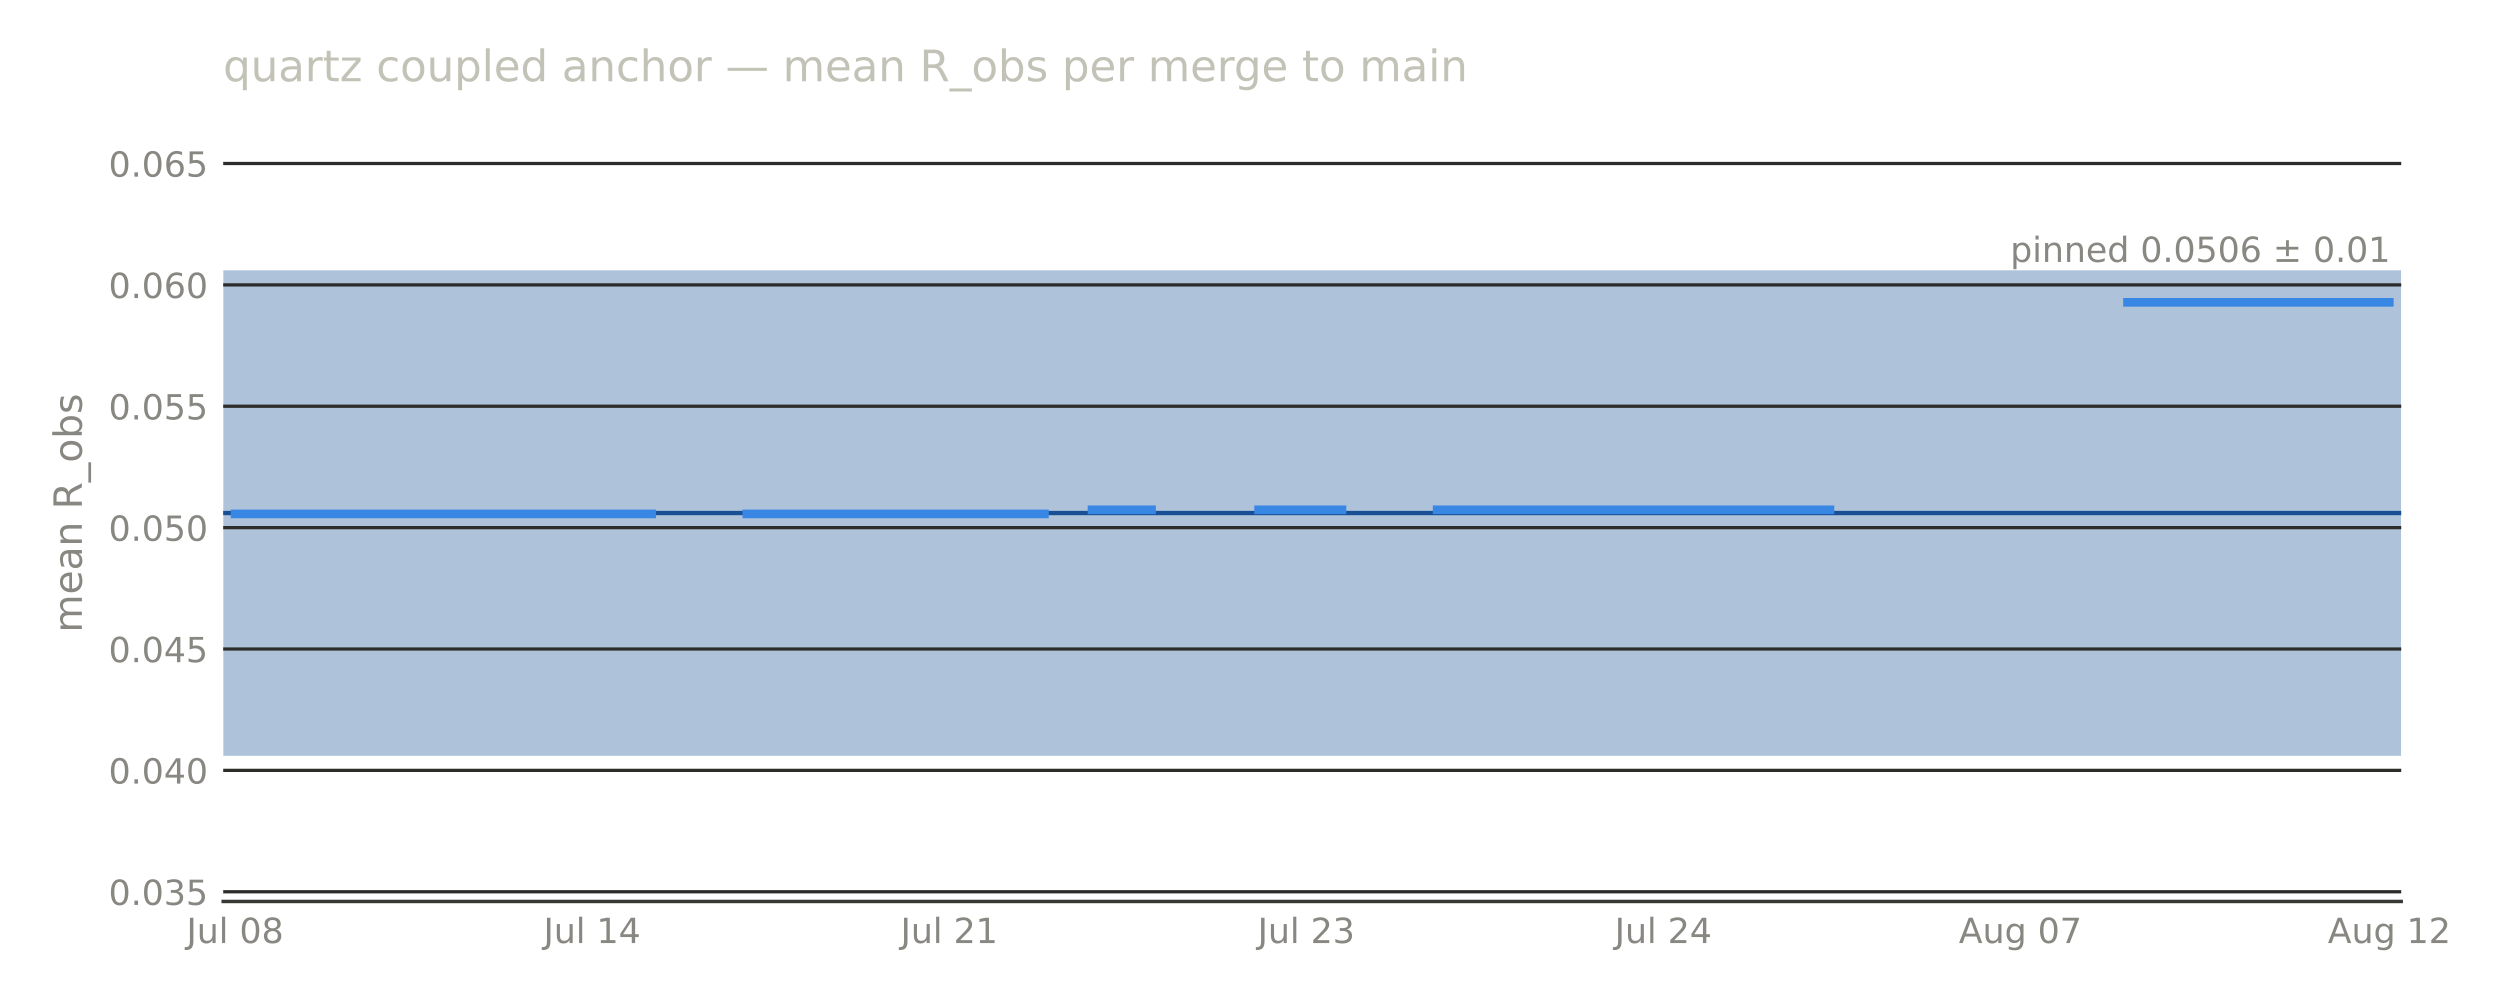
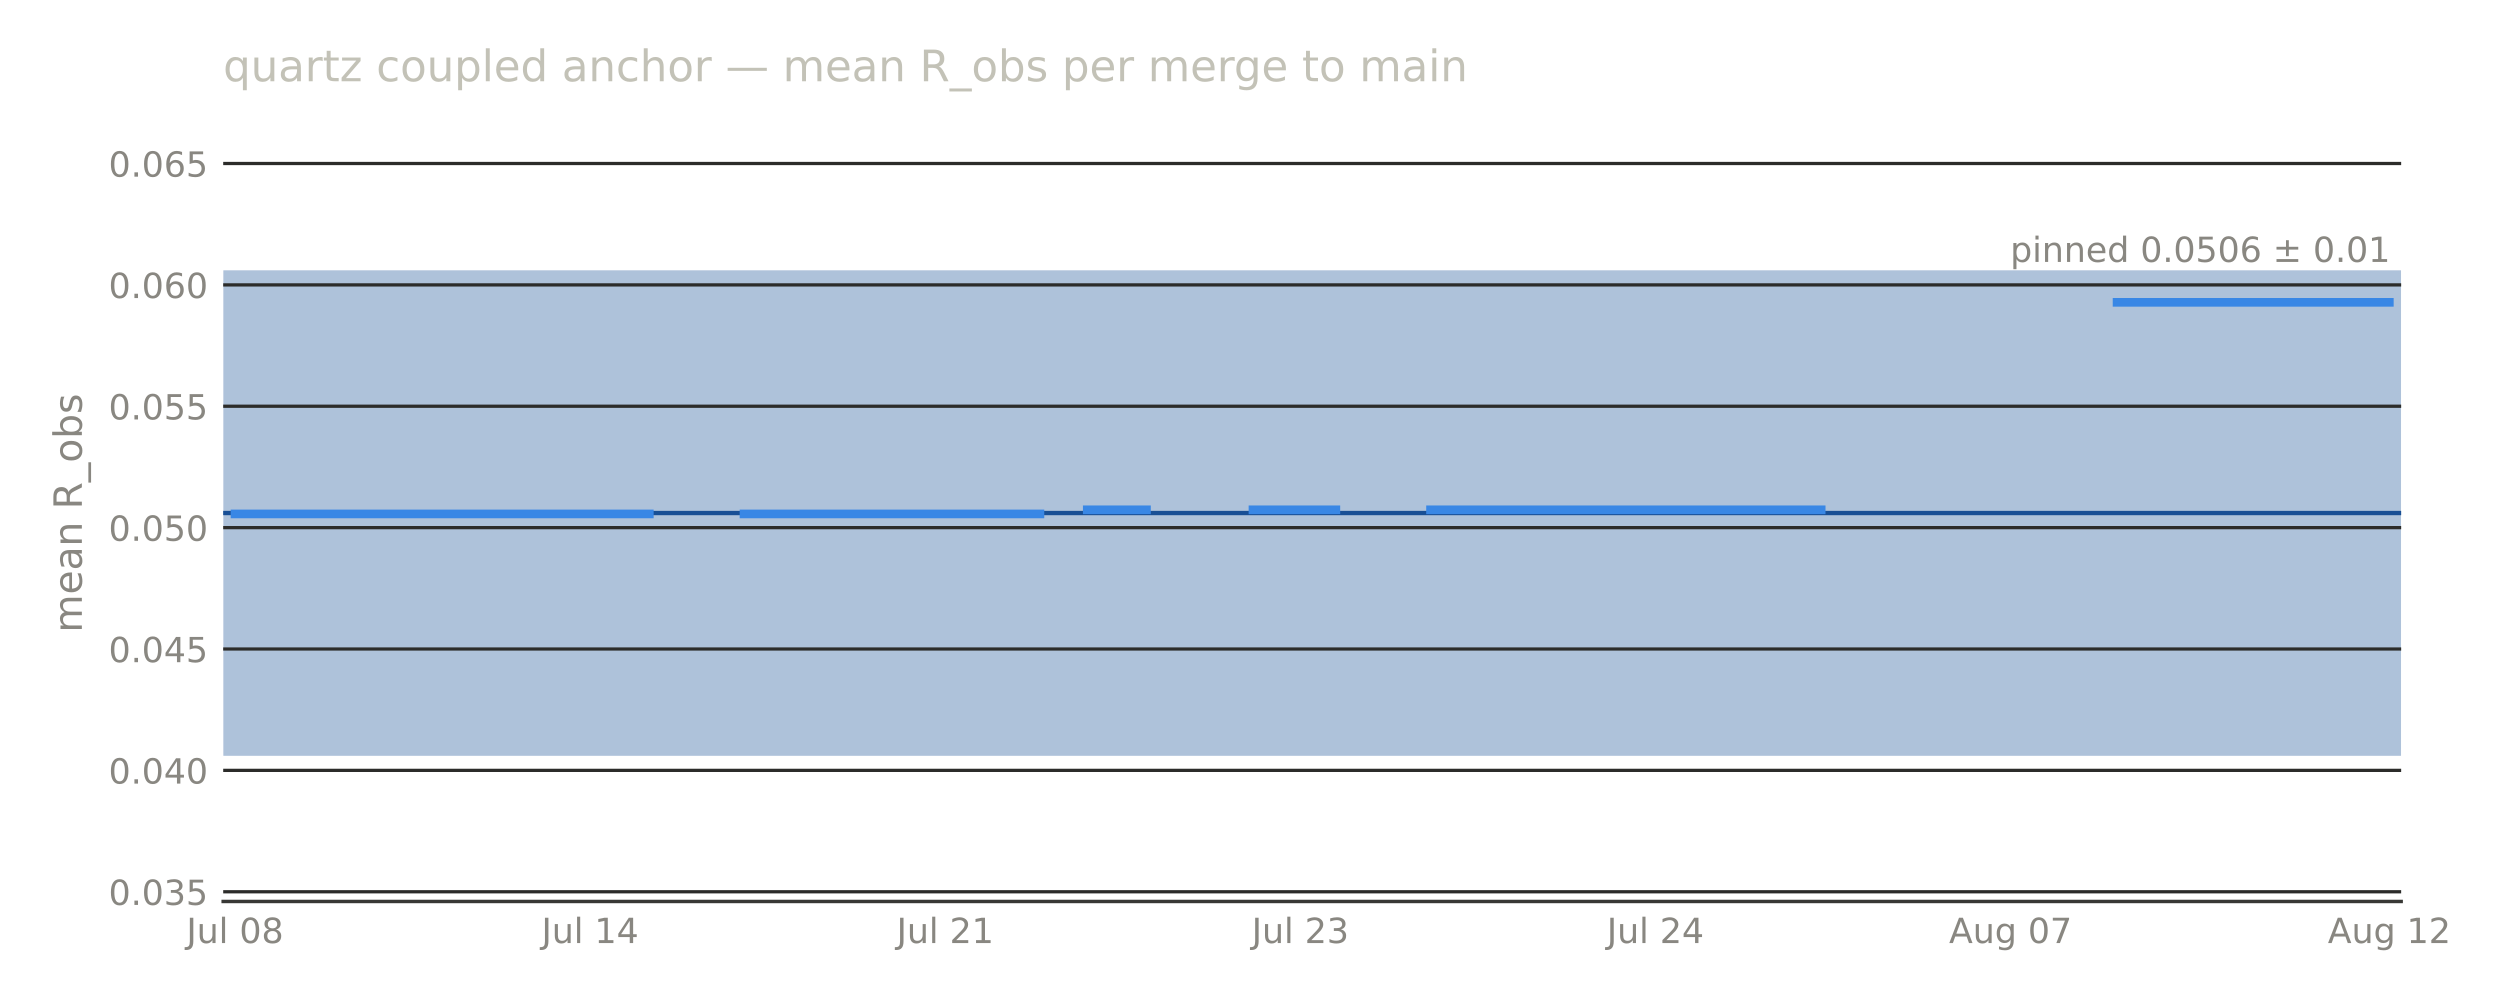
<svg xmlns="http://www.w3.org/2000/svg" width="576pt" height="230.4pt" viewBox="0 0 576 230.4" version="1.1">
  <defs>
    <style type="text/css">*{stroke-linejoin: round; stroke-linecap: butt}</style>
  </defs>
  <g id="figure_1">
    <g id="patch_1">
      <path d="M 0 230.4  L 576 230.4  L 576 0  L 0 0  L 0 230.4  z " style="fill: none; opacity: 0" />
    </g>
    <g id="axes_1">
      <g id="patch_2">
-         <path d="M 51.422 207.698  L 553.239 207.698  L 553.239 28.72  L 51.422 28.72  L 51.422 207.698  z " style="fill: none" />
+         <path d="M 51.422 207.698  L 553.226 207.698  L 553.226 28.72  L 51.422 28.72  L 51.422 207.698  z " style="fill: none" />
      </g>
      <g id="patch_3">
-         <path d="M 51.422 174.14  L 553.239 174.14  L 553.239 62.278  L 51.422 62.278  z " clip-path="url(#p6192127bf5)" style="fill: #184f95; opacity: 0.35" />
+         <path d="M 51.422 174.14  L 553.226 174.14  L 553.226 62.278  L 51.422 62.278  z " clip-path="url(#pafa4a4b7de)" style="fill: #184f95; opacity: 0.35" />
      </g>
      <g id="matplotlib.axis_1">
        <g id="xtick_1">
          <g id="line2d_1" />
          <g id="text_1">
-             <text style="font-size: 8px; font-family: 'DejaVu Sans', 'Bitstream Vera Sans', 'Computer Modern Sans Serif', 'Lucida Grande', 'Verdana', 'Geneva', 'Lucid', 'Arial', 'Helvetica', 'Avant Garde', sans-serif; text-anchor: middle; fill: #898781" x="54.164" y="217.277" transform="rotate(-0 54.16428 217.2769)">Jul 08</text>
+             <text style="font-size: 8px; font-family: 'DejaVu Sans', 'Bitstream Vera Sans', 'Computer Modern Sans Serif', 'Lucida Grande', 'Verdana', 'Geneva', 'Lucid', 'Arial', 'Helvetica', 'Avant Garde', sans-serif; text-anchor: middle; fill: #898781" x="54.149" y="217.277" transform="rotate(-0 54.1493 217.2769)">Jul 08</text>
          </g>
        </g>
        <g id="xtick_2">
          <g id="line2d_2" />
          <g id="text_2">
-             <text style="font-size: 8px; font-family: 'DejaVu Sans', 'Bitstream Vera Sans', 'Computer Modern Sans Serif', 'Lucida Grande', 'Verdana', 'Geneva', 'Lucid', 'Arial', 'Helvetica', 'Avant Garde', sans-serif; text-anchor: middle; fill: #898781" x="136.429" y="217.277" transform="rotate(-0 136.4294 217.2769)">Jul 14</text>
+             <text style="font-size: 8px; font-family: 'DejaVu Sans', 'Bitstream Vera Sans', 'Computer Modern Sans Serif', 'Lucida Grande', 'Verdana', 'Geneva', 'Lucid', 'Arial', 'Helvetica', 'Avant Garde', sans-serif; text-anchor: middle; fill: #898781" x="135.965" y="217.277" transform="rotate(-0 135.9652 217.2769)">Jul 14</text>
          </g>
        </g>
        <g id="xtick_3">
          <g id="line2d_3" />
          <g id="text_3">
-             <text style="font-size: 8px; font-family: 'DejaVu Sans', 'Bitstream Vera Sans', 'Computer Modern Sans Serif', 'Lucida Grande', 'Verdana', 'Geneva', 'Lucid', 'Arial', 'Helvetica', 'Avant Garde', sans-serif; text-anchor: middle; fill: #898781" x="218.695" y="217.277" transform="rotate(-0 218.6945 217.2769)">Jul 21</text>
+             <text style="font-size: 8px; font-family: 'DejaVu Sans', 'Bitstream Vera Sans', 'Computer Modern Sans Serif', 'Lucida Grande', 'Verdana', 'Geneva', 'Lucid', 'Arial', 'Helvetica', 'Avant Garde', sans-serif; text-anchor: middle; fill: #898781" x="217.781" y="217.277" transform="rotate(-0 217.781 217.2769)">Jul 21</text>
          </g>
        </g>
        <g id="xtick_4">
          <g id="line2d_4" />
          <g id="text_4">
-             <text style="font-size: 8px; font-family: 'DejaVu Sans', 'Bitstream Vera Sans', 'Computer Modern Sans Serif', 'Lucida Grande', 'Verdana', 'Geneva', 'Lucid', 'Arial', 'Helvetica', 'Avant Garde', sans-serif; text-anchor: middle; fill: #898781" x="300.96" y="217.277" transform="rotate(-0 300.9596 217.2769)">Jul 23</text>
+             <text style="font-size: 8px; font-family: 'DejaVu Sans', 'Bitstream Vera Sans', 'Computer Modern Sans Serif', 'Lucida Grande', 'Verdana', 'Geneva', 'Lucid', 'Arial', 'Helvetica', 'Avant Garde', sans-serif; text-anchor: middle; fill: #898781" x="299.597" y="217.277" transform="rotate(-0 299.5969 217.2769)">Jul 23</text>
          </g>
        </g>
        <g id="xtick_5">
          <g id="line2d_5" />
          <g id="text_5">
-             <text style="font-size: 8px; font-family: 'DejaVu Sans', 'Bitstream Vera Sans', 'Computer Modern Sans Serif', 'Lucida Grande', 'Verdana', 'Geneva', 'Lucid', 'Arial', 'Helvetica', 'Avant Garde', sans-serif; text-anchor: middle; fill: #898781" x="383.225" y="217.277" transform="rotate(-0 383.2248 217.2769)">Jul 24</text>
+             <text style="font-size: 8px; font-family: 'DejaVu Sans', 'Bitstream Vera Sans', 'Computer Modern Sans Serif', 'Lucida Grande', 'Verdana', 'Geneva', 'Lucid', 'Arial', 'Helvetica', 'Avant Garde', sans-serif; text-anchor: middle; fill: #898781" x="381.413" y="217.277" transform="rotate(-0 381.4128 217.2769)">Jul 24</text>
          </g>
        </g>
        <g id="xtick_6">
          <g id="line2d_6" />
          <g id="text_6">
-             <text style="font-size: 8px; font-family: 'DejaVu Sans', 'Bitstream Vera Sans', 'Computer Modern Sans Serif', 'Lucida Grande', 'Verdana', 'Geneva', 'Lucid', 'Arial', 'Helvetica', 'Avant Garde', sans-serif; text-anchor: middle; fill: #898781" x="465.49" y="217.276" transform="rotate(-0 465.4899 217.2763)">Aug 07</text>
+             <text style="font-size: 8px; font-family: 'DejaVu Sans', 'Bitstream Vera Sans', 'Computer Modern Sans Serif', 'Lucida Grande', 'Verdana', 'Geneva', 'Lucid', 'Arial', 'Helvetica', 'Avant Garde', sans-serif; text-anchor: middle; fill: #898781" x="463.229" y="217.276" transform="rotate(-0 463.2286 217.2763)">Aug 07</text>
          </g>
        </g>
        <g id="xtick_7">
          <g id="line2d_7" />
          <g id="text_7">
-             <text style="font-size: 8px; font-family: 'DejaVu Sans', 'Bitstream Vera Sans', 'Computer Modern Sans Serif', 'Lucida Grande', 'Verdana', 'Geneva', 'Lucid', 'Arial', 'Helvetica', 'Avant Garde', sans-serif; text-anchor: middle; fill: #898781" x="550.497" y="217.276" transform="rotate(-0 550.4972 217.2763)">Aug 12</text>
+             <text style="font-size: 8px; font-family: 'DejaVu Sans', 'Bitstream Vera Sans', 'Computer Modern Sans Serif', 'Lucida Grande', 'Verdana', 'Geneva', 'Lucid', 'Arial', 'Helvetica', 'Avant Garde', sans-serif; text-anchor: middle; fill: #898781" x="550.499" y="217.276" transform="rotate(-0 550.4989 217.2763)">Aug 12</text>
          </g>
        </g>
      </g>
      <g id="matplotlib.axis_2">
        <g id="ytick_1">
          <g id="line2d_8">
-             <path d="M 51.422 205.461  L 553.239 205.461  " clip-path="url(#p6192127bf5)" style="fill: none; stroke: #2c2c2a; stroke-width: 0.75; stroke-linecap: square" />
+             <path d="M 51.422 205.461  L 553.226 205.461  " clip-path="url(#pafa4a4b7de)" style="fill: none; stroke: #2c2c2a; stroke-width: 0.75; stroke-linecap: square" />
          </g>
          <g id="line2d_9" />
          <g id="text_8">
            <text style="font-size: 8px; font-family: 'DejaVu Sans', 'Bitstream Vera Sans', 'Computer Modern Sans Serif', 'Lucida Grande', 'Verdana', 'Geneva', 'Lucid', 'Arial', 'Helvetica', 'Avant Garde', sans-serif; text-anchor: end; fill: #898781" x="47.922" y="208.5" transform="rotate(-0 47.92211 208.5)">0.035</text>
          </g>
        </g>
        <g id="ytick_2">
          <g id="line2d_10">
-             <path d="M 51.422 177.496  L 553.239 177.496  " clip-path="url(#p6192127bf5)" style="fill: none; stroke: #2c2c2a; stroke-width: 0.75; stroke-linecap: square" />
+             <path d="M 51.422 177.496  L 553.226 177.496  " clip-path="url(#pafa4a4b7de)" style="fill: none; stroke: #2c2c2a; stroke-width: 0.75; stroke-linecap: square" />
          </g>
          <g id="line2d_11" />
          <g id="text_9">
            <text style="font-size: 8px; font-family: 'DejaVu Sans', 'Bitstream Vera Sans', 'Computer Modern Sans Serif', 'Lucida Grande', 'Verdana', 'Geneva', 'Lucid', 'Arial', 'Helvetica', 'Avant Garde', sans-serif; text-anchor: end; fill: #898781" x="47.922" y="180.535" transform="rotate(-0 47.92211 180.5346)">0.040</text>
          </g>
        </g>
        <g id="ytick_3">
          <g id="line2d_12">
-             <path d="M 51.422 149.53  L 553.239 149.53  " clip-path="url(#p6192127bf5)" style="fill: none; stroke: #2c2c2a; stroke-width: 0.75; stroke-linecap: square" />
+             <path d="M 51.422 149.53  L 553.226 149.53  " clip-path="url(#pafa4a4b7de)" style="fill: none; stroke: #2c2c2a; stroke-width: 0.75; stroke-linecap: square" />
          </g>
          <g id="line2d_13" />
          <g id="text_10">
            <text style="font-size: 8px; font-family: 'DejaVu Sans', 'Bitstream Vera Sans', 'Computer Modern Sans Serif', 'Lucida Grande', 'Verdana', 'Geneva', 'Lucid', 'Arial', 'Helvetica', 'Avant Garde', sans-serif; text-anchor: end; fill: #898781" x="47.922" y="152.569" transform="rotate(-0 47.92211 152.5693)">0.045</text>
          </g>
        </g>
        <g id="ytick_4">
          <g id="line2d_14">
-             <path d="M 51.422 121.565  L 553.239 121.565  " clip-path="url(#p6192127bf5)" style="fill: none; stroke: #2c2c2a; stroke-width: 0.75; stroke-linecap: square" />
+             <path d="M 51.422 121.565  L 553.226 121.565  " clip-path="url(#pafa4a4b7de)" style="fill: none; stroke: #2c2c2a; stroke-width: 0.75; stroke-linecap: square" />
          </g>
          <g id="line2d_15" />
          <g id="text_11">
            <text style="font-size: 8px; font-family: 'DejaVu Sans', 'Bitstream Vera Sans', 'Computer Modern Sans Serif', 'Lucida Grande', 'Verdana', 'Geneva', 'Lucid', 'Arial', 'Helvetica', 'Avant Garde', sans-serif; text-anchor: end; fill: #898781" x="47.922" y="124.604" transform="rotate(-0 47.92211 124.604)">0.050</text>
          </g>
        </g>
        <g id="ytick_5">
          <g id="line2d_16">
-             <path d="M 51.422 93.6  L 553.239 93.6  " clip-path="url(#p6192127bf5)" style="fill: none; stroke: #2c2c2a; stroke-width: 0.75; stroke-linecap: square" />
+             <path d="M 51.422 93.6  L 553.226 93.6  " clip-path="url(#pafa4a4b7de)" style="fill: none; stroke: #2c2c2a; stroke-width: 0.75; stroke-linecap: square" />
          </g>
          <g id="line2d_17" />
          <g id="text_12">
            <text style="font-size: 8px; font-family: 'DejaVu Sans', 'Bitstream Vera Sans', 'Computer Modern Sans Serif', 'Lucida Grande', 'Verdana', 'Geneva', 'Lucid', 'Arial', 'Helvetica', 'Avant Garde', sans-serif; text-anchor: end; fill: #898781" x="47.922" y="96.639" transform="rotate(-0 47.92211 96.63863)">0.055</text>
          </g>
        </g>
        <g id="ytick_6">
          <g id="line2d_18">
-             <path d="M 51.422 65.634  L 553.239 65.634  " clip-path="url(#p6192127bf5)" style="fill: none; stroke: #2c2c2a; stroke-width: 0.75; stroke-linecap: square" />
+             <path d="M 51.422 65.634  L 553.226 65.634  " clip-path="url(#pafa4a4b7de)" style="fill: none; stroke: #2c2c2a; stroke-width: 0.75; stroke-linecap: square" />
          </g>
          <g id="line2d_19" />
          <g id="text_13">
            <text style="font-size: 8px; font-family: 'DejaVu Sans', 'Bitstream Vera Sans', 'Computer Modern Sans Serif', 'Lucida Grande', 'Verdana', 'Geneva', 'Lucid', 'Arial', 'Helvetica', 'Avant Garde', sans-serif; text-anchor: end; fill: #898781" x="47.922" y="68.673" transform="rotate(-0 47.92211 68.6733)">0.060</text>
          </g>
        </g>
        <g id="ytick_7">
          <g id="line2d_20">
-             <path d="M 51.422 37.669  L 553.239 37.669  " clip-path="url(#p6192127bf5)" style="fill: none; stroke: #2c2c2a; stroke-width: 0.75; stroke-linecap: square" />
+             <path d="M 51.422 37.669  L 553.226 37.669  " clip-path="url(#pafa4a4b7de)" style="fill: none; stroke: #2c2c2a; stroke-width: 0.75; stroke-linecap: square" />
          </g>
          <g id="line2d_21" />
          <g id="text_14">
            <text style="font-size: 8px; font-family: 'DejaVu Sans', 'Bitstream Vera Sans', 'Computer Modern Sans Serif', 'Lucida Grande', 'Verdana', 'Geneva', 'Lucid', 'Arial', 'Helvetica', 'Avant Garde', sans-serif; text-anchor: end; fill: #898781" x="47.922" y="40.708" transform="rotate(-0 47.92211 40.70797)">0.065</text>
          </g>
        </g>
        <g id="text_15">
          <text style="font-size: 9px; font-family: 'DejaVu Sans', 'Bitstream Vera Sans', 'Computer Modern Sans Serif', 'Lucida Grande', 'Verdana', 'Geneva', 'Lucid', 'Arial', 'Helvetica', 'Avant Garde', sans-serif; text-anchor: middle; fill: #898781" x="18.858" y="118.209" transform="rotate(-90 18.8575 118.2091)">mean R_obs</text>
        </g>
      </g>
      <g id="line2d_22">
-         <path d="M 51.422 118.209  L 553.239 118.209  " clip-path="url(#p6192127bf5)" style="fill: none; stroke: #184f95; stroke-linecap: square" />
+         <path d="M 51.422 118.209  L 553.226 118.209  " clip-path="url(#pafa4a4b7de)" style="fill: none; stroke: #184f95; stroke-linecap: square" />
      </g>
      <g id="patch_4">
-         <path d="M 51.422 207.698  L 553.239 207.698  " style="fill: none; stroke: #383835; stroke-width: 0.8; stroke-linejoin: miter; stroke-linecap: square" />
+         <path d="M 51.422 207.698  L 553.226 207.698  " style="fill: none; stroke: #383835; stroke-width: 0.8; stroke-linejoin: miter; stroke-linecap: square" />
      </g>
      <g id="line2d_23">
-         <path d="M 54.164 118.409  L 150.14 118.409  M 172.078 118.409  L 240.632 118.409  M 251.601 117.455  L 265.311 117.455  M 289.991 117.455  L 309.186 117.455  M 331.124 117.455  L 421.615 117.455  M 490.169 69.652  L 550.497 69.652  L 550.497 69.652  " clip-path="url(#p6192127bf5)" style="fill: none; stroke: #3987e5; stroke-width: 2; stroke-linecap: square" />
+         <path d="M 54.149 118.409  L 149.601 118.409  M 171.419 118.409  L 239.599 118.409  M 250.507 117.455  L 264.143 117.455  M 288.688 117.455  L 307.778 117.455  M 329.596 117.455  L 419.594 117.455  M 487.773 69.652  L 550.499 69.652  L 550.499 69.652  " clip-path="url(#pafa4a4b7de)" style="fill: none; stroke: #3987e5; stroke-width: 2; stroke-linecap: square" />
      </g>
      <g id="text_16">
-         <text style="font-size: 8px; font-family: 'DejaVu Sans', 'Bitstream Vera Sans', 'Computer Modern Sans Serif', 'Lucida Grande', 'Verdana', 'Geneva', 'Lucid', 'Arial', 'Helvetica', 'Avant Garde', sans-serif; text-anchor: end; fill: #898781" x="550.73" y="60.357" transform="rotate(-0 550.7303 60.35652)">pinned 0.0506 ± 0.01</text>
+         <text style="font-size: 8px; font-family: 'DejaVu Sans', 'Bitstream Vera Sans', 'Computer Modern Sans Serif', 'Lucida Grande', 'Verdana', 'Geneva', 'Lucid', 'Arial', 'Helvetica', 'Avant Garde', sans-serif; text-anchor: end; fill: #898781" x="550.717" y="60.357" transform="rotate(-0 550.7171 60.35652)">pinned 0.0506 ± 0.01</text>
      </g>
      <g id="text_17">
        <text style="font-size: 10px; font-family: 'DejaVu Sans', 'Bitstream Vera Sans', 'Computer Modern Sans Serif', 'Lucida Grande', 'Verdana', 'Geneva', 'Lucid', 'Arial', 'Helvetica', 'Avant Garde', sans-serif; text-anchor: start; fill: #c3c2b7" x="51.422" y="18.72" transform="rotate(-0 51.42211 18.72)">quartz coupled anchor — mean R_obs per merge to main</text>
      </g>
    </g>
  </g>
  <defs>
-     <clipPath id="p6192127bf5">
-       <rect x="51.422" y="28.72" width="501.817" height="178.978" />
+     <clipPath id="pafa4a4b7de">
+       <rect x="51.422" y="28.72" width="501.804" height="178.978" />
    </clipPath>
  </defs>
</svg>
